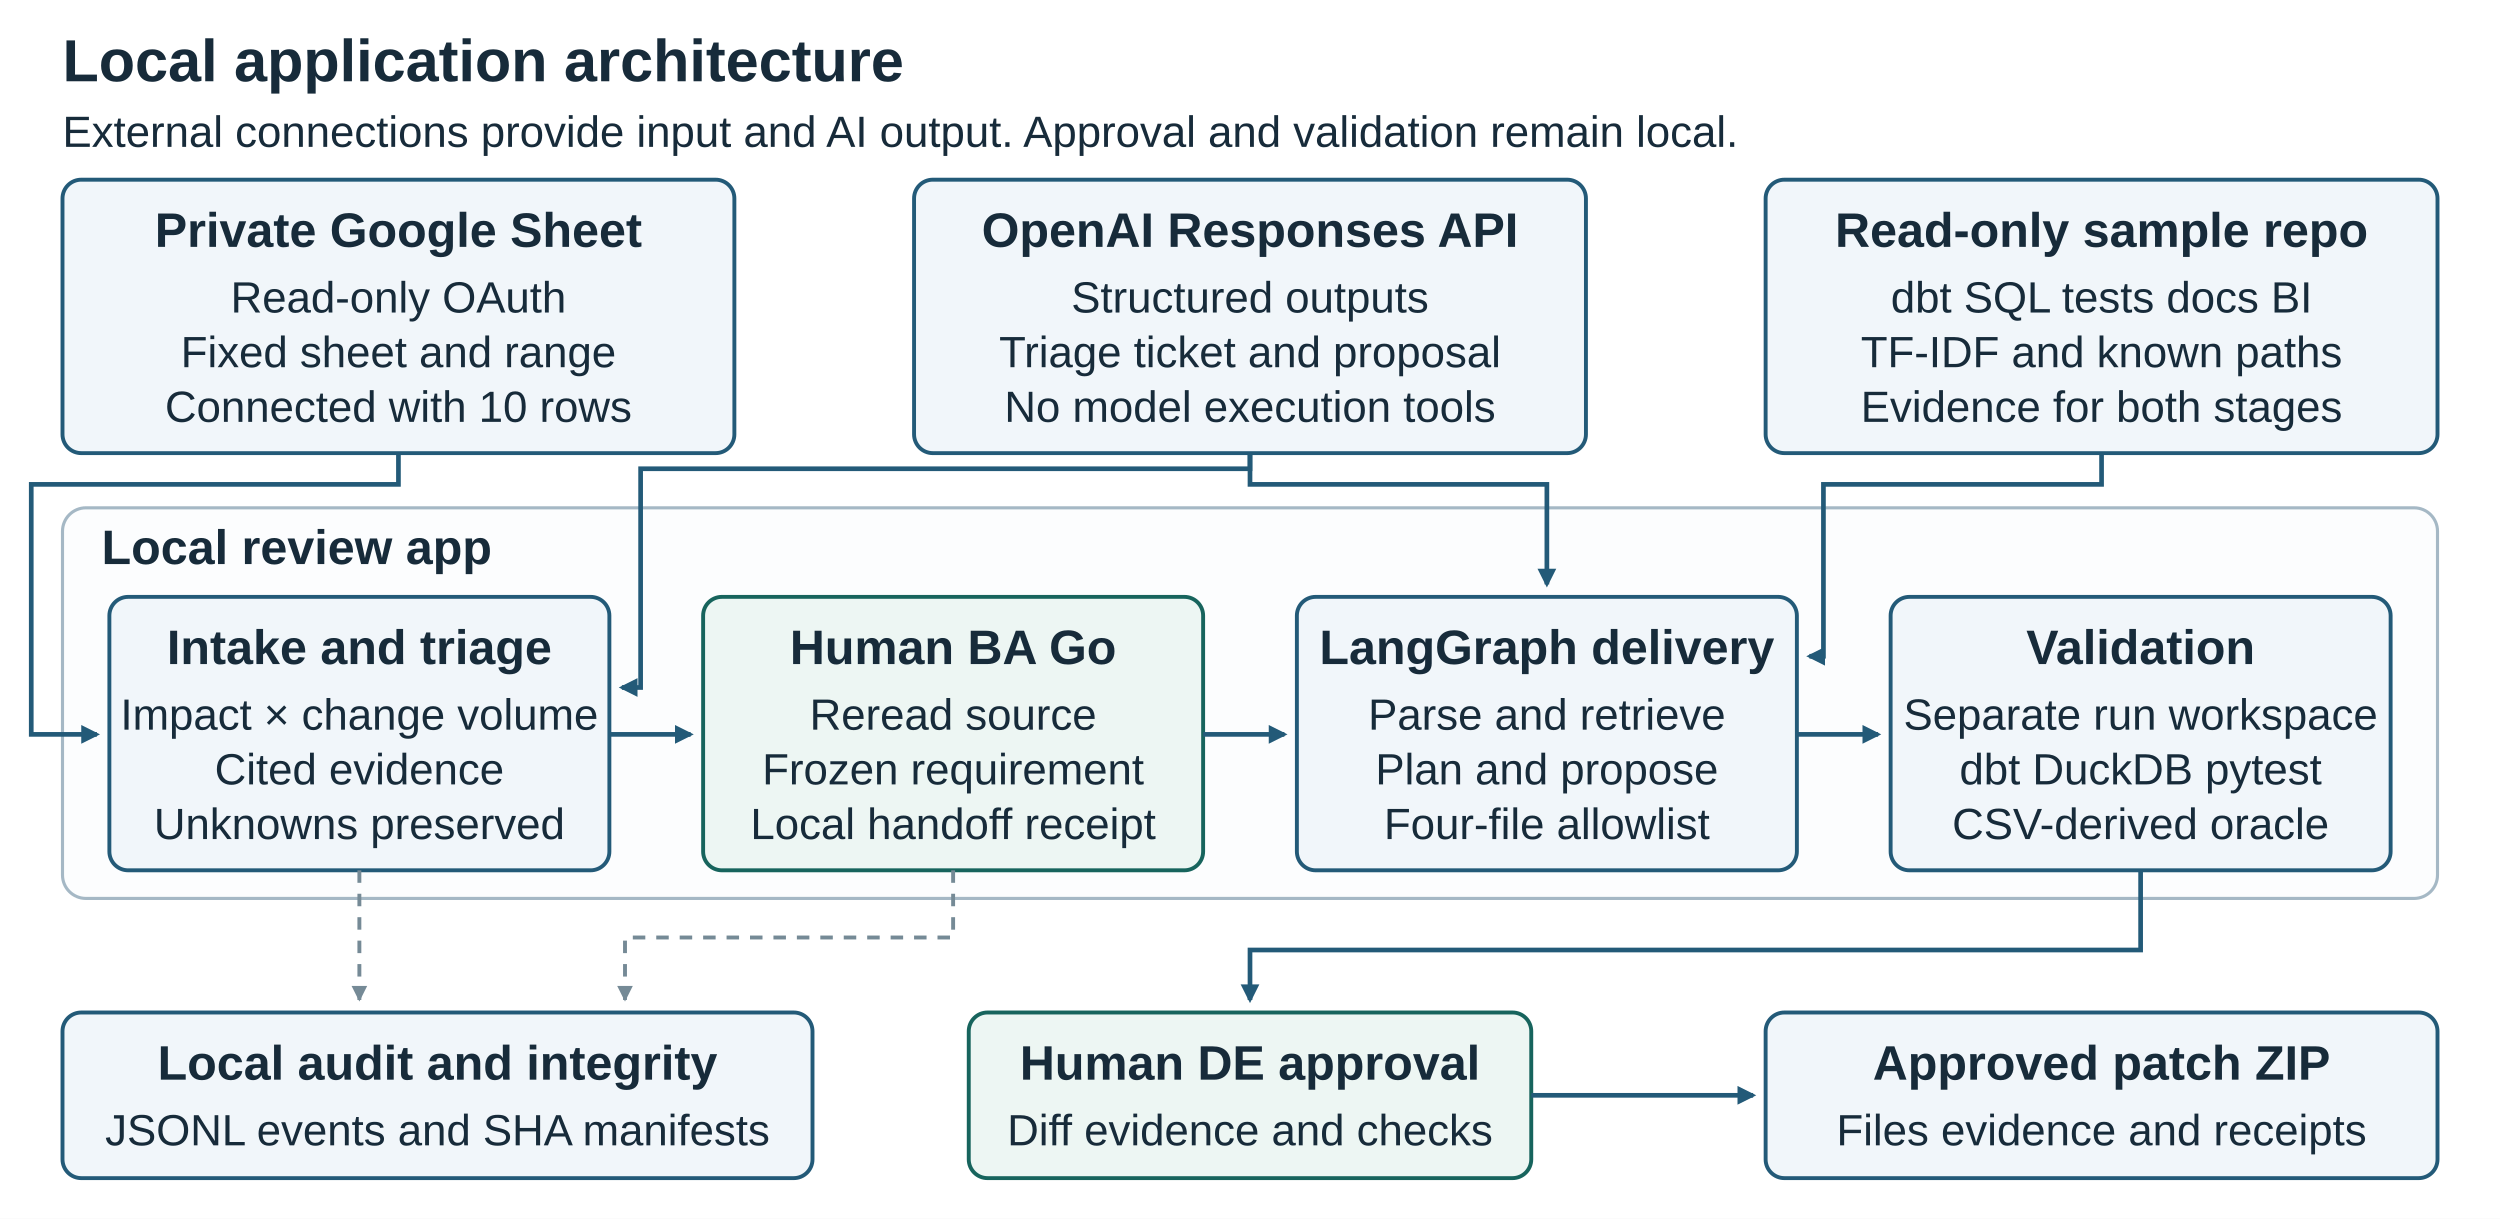
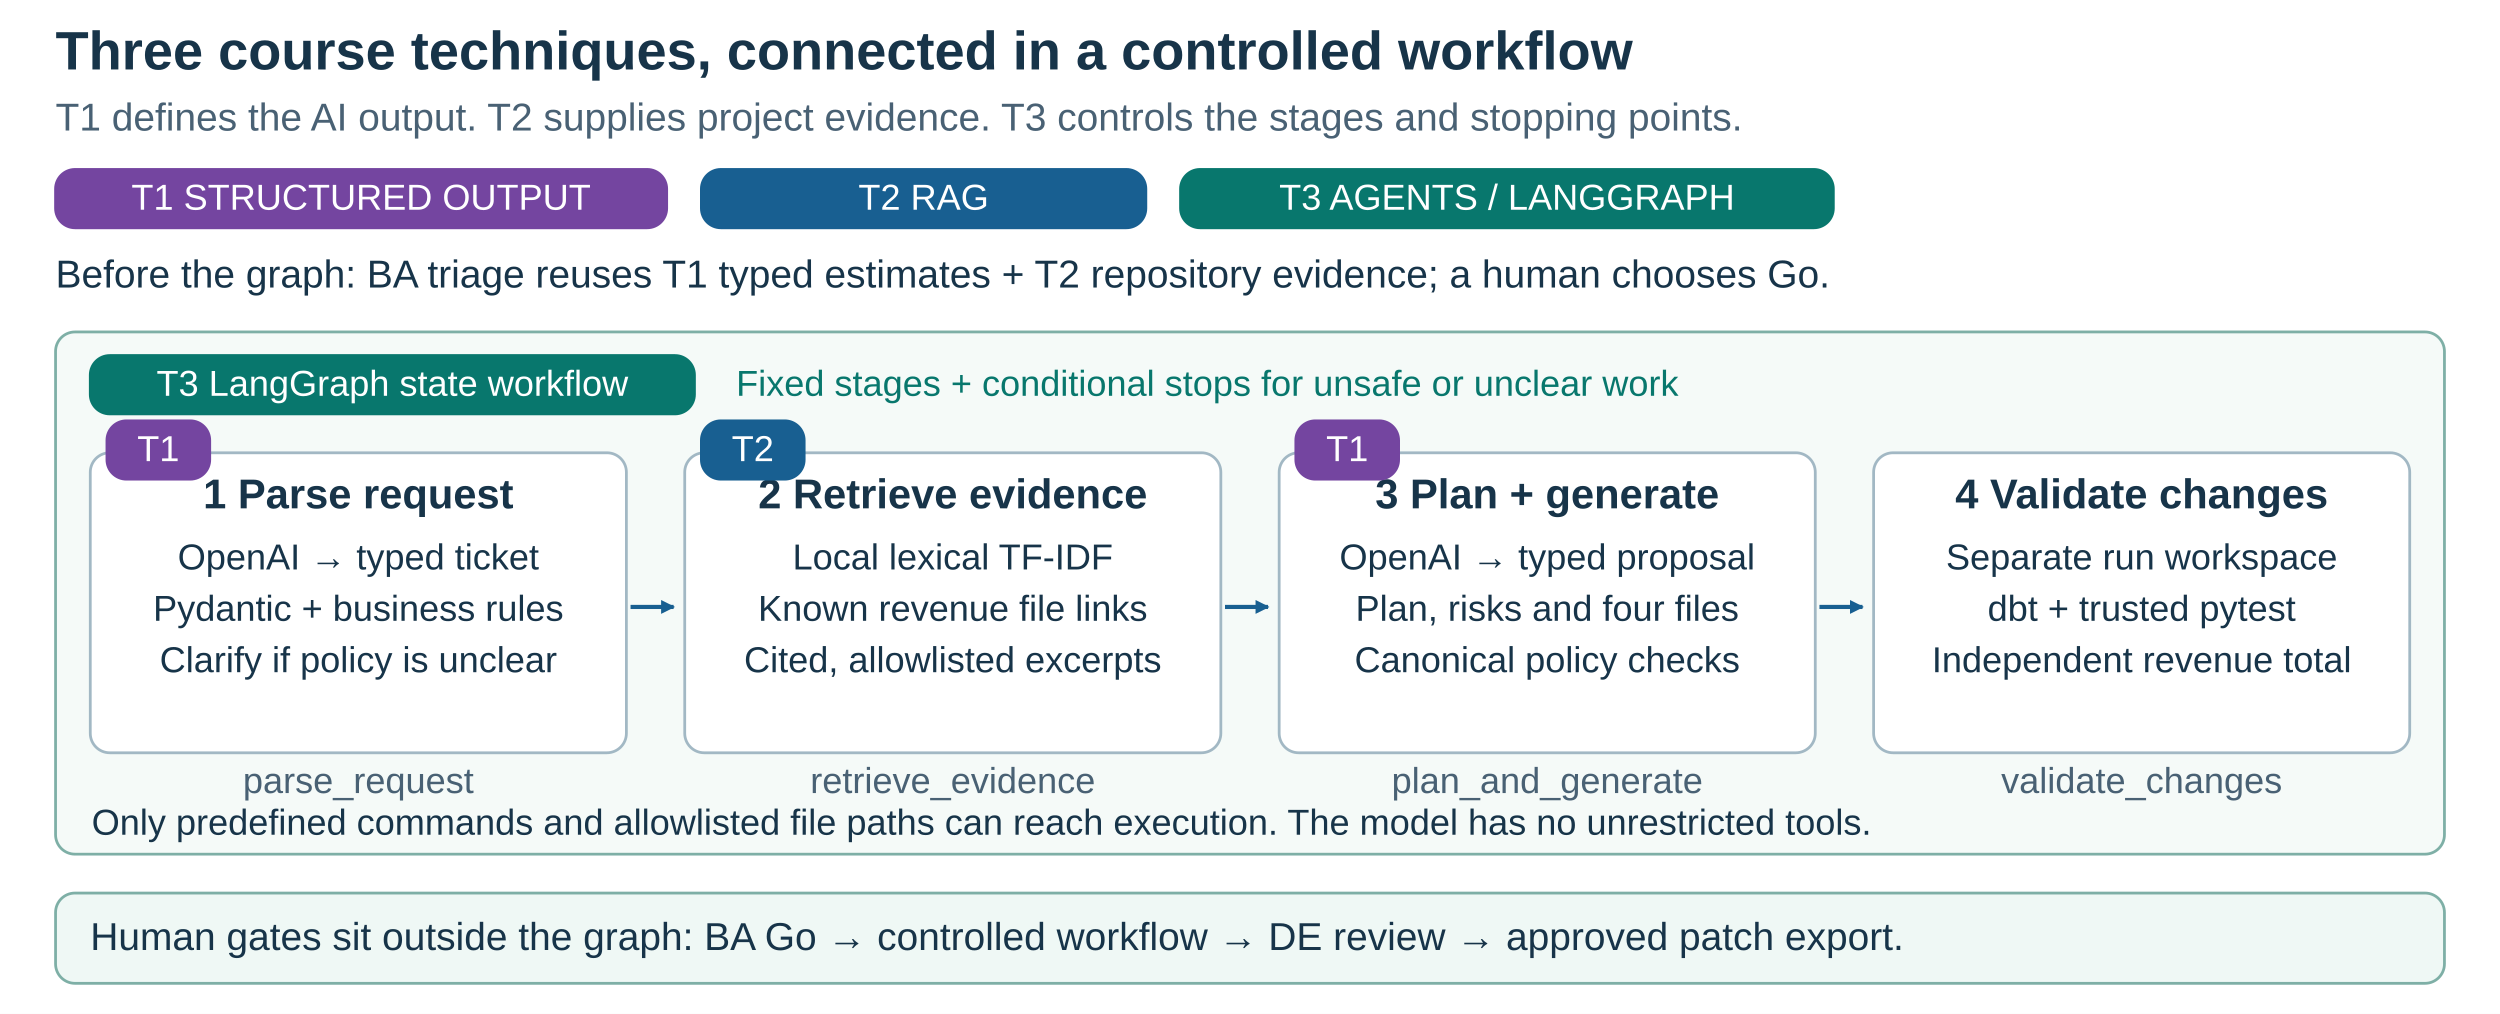
- <svg xmlns="http://www.w3.org/2000/svg" width="1600" height="780" viewBox="0 0 1600 780">
+ <svg xmlns="http://www.w3.org/2000/svg" width="1800" height="730" viewBox="0 0 1800 730">
  <defs>
-     <marker id="arrow" markerWidth="12" markerHeight="12" refX="10" refY="6" orient="auto" markerUnits="userSpaceOnUse">
-       <path d="M0 0 L12 6 L0 12Z" fill="#235A78" />
+     <marker id="a" markerWidth="10" markerHeight="10" refX="9" refY="5" orient="auto" markerUnits="userSpaceOnUse">
+       <path d="M0 0 L10 5 L0 10Z" fill="#185F91" />
    </marker>
-     <marker id="audit" markerWidth="10" markerHeight="10" refX="9" refY="5" orient="auto" markerUnits="userSpaceOnUse">
-       <path d="M0 0 L10 5 L0 10Z" fill="#758A96" />
+     <marker id="g" markerWidth="10" markerHeight="10" refX="9" refY="5" orient="auto" markerUnits="userSpaceOnUse">
+       <path d="M0 0 L10 5 L0 10Z" fill="#758493" />
    </marker>
  </defs>
-   <rect width="1600" height="780" fill="white" />
-   <style>text{font-family:'Segoe UI',Arial,sans-serif;fill:#172B3A}.title{font-size:38px;font-weight:700}.head{font-size:31px;font-weight:700}.body{font-size:28px}.note{font-size:28px}.arrow{stroke:#235A78;stroke-width:3;fill:none;marker-end:url(#arrow)}.audit{stroke:#758A96;stroke-width:2.5;fill:none;stroke-dasharray:8 7;marker-end:url(#audit)}</style>
-   <text x="40" y="52" class="title" text-anchor="start">Local application architecture</text>
-   <text x="40" y="94" class="note" text-anchor="start">External connections provide input and AI output. Approval and validation remain local.</text>
-   <rect x="40" y="115" width="430" height="175" rx="12" fill="#F1F6FA" stroke="#235A78" stroke-width="2.5" />
-   <text x="255.0" y="158" class="head" text-anchor="middle">Private Google Sheet</text>
-   <text x="255.0" y="200" class="body" text-anchor="middle">Read-only OAuth</text>
-   <text x="255.0" y="235" class="body" text-anchor="middle">Fixed sheet and range</text>
-   <text x="255.0" y="270" class="body" text-anchor="middle">Connected with 10 rows</text>
-   <rect x="585" y="115" width="430" height="175" rx="12" fill="#F1F6FA" stroke="#235A78" stroke-width="2.5" />
-   <text x="800.0" y="158" class="head" text-anchor="middle">OpenAI Responses API</text>
-   <text x="800.0" y="200" class="body" text-anchor="middle">Structured outputs</text>
-   <text x="800.0" y="235" class="body" text-anchor="middle">Triage ticket and proposal</text>
-   <text x="800.0" y="270" class="body" text-anchor="middle">No model execution tools</text>
-   <rect x="1130" y="115" width="430" height="175" rx="12" fill="#F1F6FA" stroke="#235A78" stroke-width="2.5" />
-   <text x="1345.0" y="158" class="head" text-anchor="middle">Read-only sample repo</text>
-   <text x="1345.0" y="200" class="body" text-anchor="middle">dbt SQL tests docs BI</text>
-   <text x="1345.0" y="235" class="body" text-anchor="middle">TF-IDF and known paths</text>
-   <text x="1345.0" y="270" class="body" text-anchor="middle">Evidence for both stages</text>
-   <rect x="40" y="325" width="1520" height="250" rx="15" fill="#FCFDFE" stroke="#A5B8C5" stroke-width="2" />
-   <text x="65" y="361" class="head" text-anchor="start">Local review app</text>
-   <rect x="70" y="382" width="320" height="175" rx="12" fill="#F1F6FA" stroke="#235A78" stroke-width="2.5" />
-   <text x="230.0" y="425" class="head" text-anchor="middle">Intake and triage</text>
-   <text x="230.0" y="467" class="body" text-anchor="middle">Impact × change volume</text>
-   <text x="230.0" y="502" class="body" text-anchor="middle">Cited evidence</text>
-   <text x="230.0" y="537" class="body" text-anchor="middle">Unknowns preserved</text>
-   <rect x="450" y="382" width="320" height="175" rx="12" fill="#EDF6F3" stroke="#17645D" stroke-width="2.5" />
-   <text x="610.0" y="425" class="head" text-anchor="middle">Human BA Go</text>
-   <text x="610.0" y="467" class="body" text-anchor="middle">Reread source</text>
-   <text x="610.0" y="502" class="body" text-anchor="middle">Frozen requirement</text>
-   <text x="610.0" y="537" class="body" text-anchor="middle">Local handoff receipt</text>
-   <rect x="830" y="382" width="320" height="175" rx="12" fill="#F1F6FA" stroke="#235A78" stroke-width="2.5" />
-   <text x="990.0" y="425" class="head" text-anchor="middle">LangGraph delivery</text>
-   <text x="990.0" y="467" class="body" text-anchor="middle">Parse and retrieve</text>
-   <text x="990.0" y="502" class="body" text-anchor="middle">Plan and propose</text>
-   <text x="990.0" y="537" class="body" text-anchor="middle">Four-file allowlist</text>
-   <rect x="1210" y="382" width="320" height="175" rx="12" fill="#F1F6FA" stroke="#235A78" stroke-width="2.5" />
-   <text x="1370.0" y="425" class="head" text-anchor="middle">Validation</text>
-   <text x="1370.0" y="467" class="body" text-anchor="middle">Separate run workspace</text>
-   <text x="1370.0" y="502" class="body" text-anchor="middle">dbt DuckDB pytest</text>
-   <text x="1370.0" y="537" class="body" text-anchor="middle">CSV-derived oracle</text>
-   <path d="M 390 470 H 442" class="arrow" />
-   <path d="M 770 470 H 822" class="arrow" />
-   <path d="M 1150 470 H 1202" class="arrow" />
-   <path d="M 255 290 V 310 H 20 V 470 H 62" class="arrow" />
-   <path d="M 800 290 V 310 H 990 V 374" class="arrow" />
-   <path d="M 800 290 V 300 H 410 V 440 H 398" class="arrow" />
-   <path d="M 1345 290 V 310 H 1167 V 420 H 1158" class="arrow" />
-   <rect x="40" y="648" width="480" height="106" rx="12" fill="#F1F6FA" stroke="#235A78" stroke-width="2.5" />
-   <text x="280.0" y="691" class="head" text-anchor="middle">Local audit and integrity</text>
-   <text x="280.0" y="733" class="body" text-anchor="middle">JSONL events and SHA manifests</text>
-   <rect x="620" y="648" width="360" height="106" rx="12" fill="#EDF6F3" stroke="#17645D" stroke-width="2.5" />
-   <text x="800.0" y="691" class="head" text-anchor="middle">Human DE approval</text>
-   <text x="800.0" y="733" class="body" text-anchor="middle">Diff evidence and checks</text>
-   <rect x="1130" y="648" width="430" height="106" rx="12" fill="#F1F6FA" stroke="#235A78" stroke-width="2.5" />
-   <text x="1345.0" y="691" class="head" text-anchor="middle">Approved patch ZIP</text>
-   <text x="1345.0" y="733" class="body" text-anchor="middle">Files evidence and receipts</text>
-   <path d="M230 557 V640" class="audit" />
-   <path d="M610 557 V600 H400 V640" class="audit" />
-   <path d="M 1370 557 V 608 H 800 V 640" class="arrow" />
-   <path d="M 980 701 H 1122" class="arrow" />
+   <rect width="1800" height="730" fill="white" />
+   <style>text{font-family:'Segoe UI',Arial,sans-serif;fill:#173449}.title{font-size:39px;font-weight:700}.subtitle{font-size:28px;fill:#496174}.head{font-size:30px;font-weight:700}.body{font-size:28px}.small{font-size:26px}.note{font-size:26px;fill:#496174}.arrow{stroke:#185F91;stroke-width:3;fill:none;marker-end:url(#a)}.future{stroke:#758493;stroke-width:2.5;fill:none;stroke-dasharray:8 6;marker-end:url(#g)}</style>
+   <text x="40" y="50" class="title" text-anchor="start">Three course techniques, connected in a controlled workflow</text>
+   <text x="40" y="94" class="subtitle" text-anchor="start">T1 defines the AI output. T2 supplies project evidence. T3 controls the stages and stopping points.</text>
+   <rect x="40" y="122" width="440" height="42" rx="14" fill="#7445A0" stroke="#7445A0" stroke-width="2" />
+   <text x="260.0" y="151" class="small" text-anchor="middle" style="fill:white">T1   STRUCTURED OUTPUT</text>
+   <rect x="505" y="122" width="320" height="42" rx="14" fill="#185F91" stroke="#185F91" stroke-width="2" />
+   <text x="665.0" y="151" class="small" text-anchor="middle" style="fill:white">T2   RAG</text>
+   <rect x="850" y="122" width="470" height="42" rx="14" fill="#08776D" stroke="#08776D" stroke-width="2" />
+   <text x="1085.0" y="151" class="small" text-anchor="middle" style="fill:white">T3   AGENTS / LANGGRAPH</text>
+   <text x="40" y="207" class="body" text-anchor="start">Before the graph: BA triage reuses T1 typed estimates + T2 repository evidence; a human chooses Go.</text>
+   <rect x="40" y="239" width="1720" height="376" rx="14" fill="#F5FAF8" stroke="#7EAFA6" stroke-width="2" />
+   <rect x="65" y="256" width="435" height="42" rx="14" fill="#08776D" stroke="#08776D" stroke-width="2" />
+   <text x="282.5" y="285" class="small" text-anchor="middle" style="fill:white">T3   LangGraph state workflow</text>
+   <text x="530" y="285" class="small" text-anchor="start" style="fill:#08776D">Fixed stages + conditional stops for unsafe or unclear work</text>
+   <rect x="65" y="326" width="386" height="216" rx="14" fill="#FFFFFF" stroke="#A2B8C4" stroke-width="2" />
+   <text x="258" y="366" class="head" text-anchor="middle">1  Parse request</text>
+   <text x="258" y="410" class="small" text-anchor="middle">OpenAI → typed ticket</text>
+   <text x="258" y="447" class="small" text-anchor="middle">Pydantic + business rules</text>
+   <text x="258" y="484" class="small" text-anchor="middle">Clarify if policy is unclear</text>
+   <text x="258" y="571" class="small" text-anchor="middle" style="fill:#496174">parse_request</text>
+   <path d="M454 437 H485" class="arrow" />
+   <rect x="77" y="303" width="74" height="42" rx="14" fill="#7445A0" stroke="#7445A0" stroke-width="2" />
+   <text x="114.0" y="332" class="small" text-anchor="middle" style="fill:white">T1</text>
+   <rect x="493" y="326" width="386" height="216" rx="14" fill="#FFFFFF" stroke="#A2B8C4" stroke-width="2" />
+   <text x="686" y="366" class="head" text-anchor="middle">2  Retrieve evidence</text>
+   <text x="686" y="410" class="small" text-anchor="middle">Local lexical TF-IDF</text>
+   <text x="686" y="447" class="small" text-anchor="middle">Known revenue file links</text>
+   <text x="686" y="484" class="small" text-anchor="middle">Cited, allowlisted excerpts</text>
+   <text x="686" y="571" class="small" text-anchor="middle" style="fill:#496174">retrieve_evidence</text>
+   <path d="M882 437 H913" class="arrow" />
+   <rect x="505" y="303" width="74" height="42" rx="14" fill="#185F91" stroke="#185F91" stroke-width="2" />
+   <text x="542.0" y="332" class="small" text-anchor="middle" style="fill:white">T2</text>
+   <rect x="921" y="326" width="386" height="216" rx="14" fill="#FFFFFF" stroke="#A2B8C4" stroke-width="2" />
+   <text x="1114" y="366" class="head" text-anchor="middle">3  Plan + generate</text>
+   <text x="1114" y="410" class="small" text-anchor="middle">OpenAI → typed proposal</text>
+   <text x="1114" y="447" class="small" text-anchor="middle">Plan, risks and four files</text>
+   <text x="1114" y="484" class="small" text-anchor="middle">Canonical policy checks</text>
+   <text x="1114" y="571" class="small" text-anchor="middle" style="fill:#496174">plan_and_generate</text>
+   <path d="M1310 437 H1341" class="arrow" />
+   <rect x="933" y="303" width="74" height="42" rx="14" fill="#7445A0" stroke="#7445A0" stroke-width="2" />
+   <text x="970.0" y="332" class="small" text-anchor="middle" style="fill:white">T1</text>
+   <rect x="1349" y="326" width="386" height="216" rx="14" fill="#FFFFFF" stroke="#A2B8C4" stroke-width="2" />
+   <text x="1542" y="366" class="head" text-anchor="middle">4  Validate changes</text>
+   <text x="1542" y="410" class="small" text-anchor="middle">Separate run workspace</text>
+   <text x="1542" y="447" class="small" text-anchor="middle">dbt + trusted pytest</text>
+   <text x="1542" y="484" class="small" text-anchor="middle">Independent revenue total</text>
+   <text x="1542" y="571" class="small" text-anchor="middle" style="fill:#496174">validate_changes</text>
+   <text x="66" y="601" class="small" text-anchor="start">Only predefined commands and allowlisted file paths can reach execution. The model has no unrestricted tools.</text>
+   <rect x="40" y="643" width="1720" height="65" rx="14" fill="#EFF8F5" stroke="#7EAFA6" stroke-width="2" />
+   <text x="65" y="684" class="body" text-anchor="start">Human gates sit outside the graph: BA Go → controlled workflow → DE review → approved patch export.</text>
</svg>
